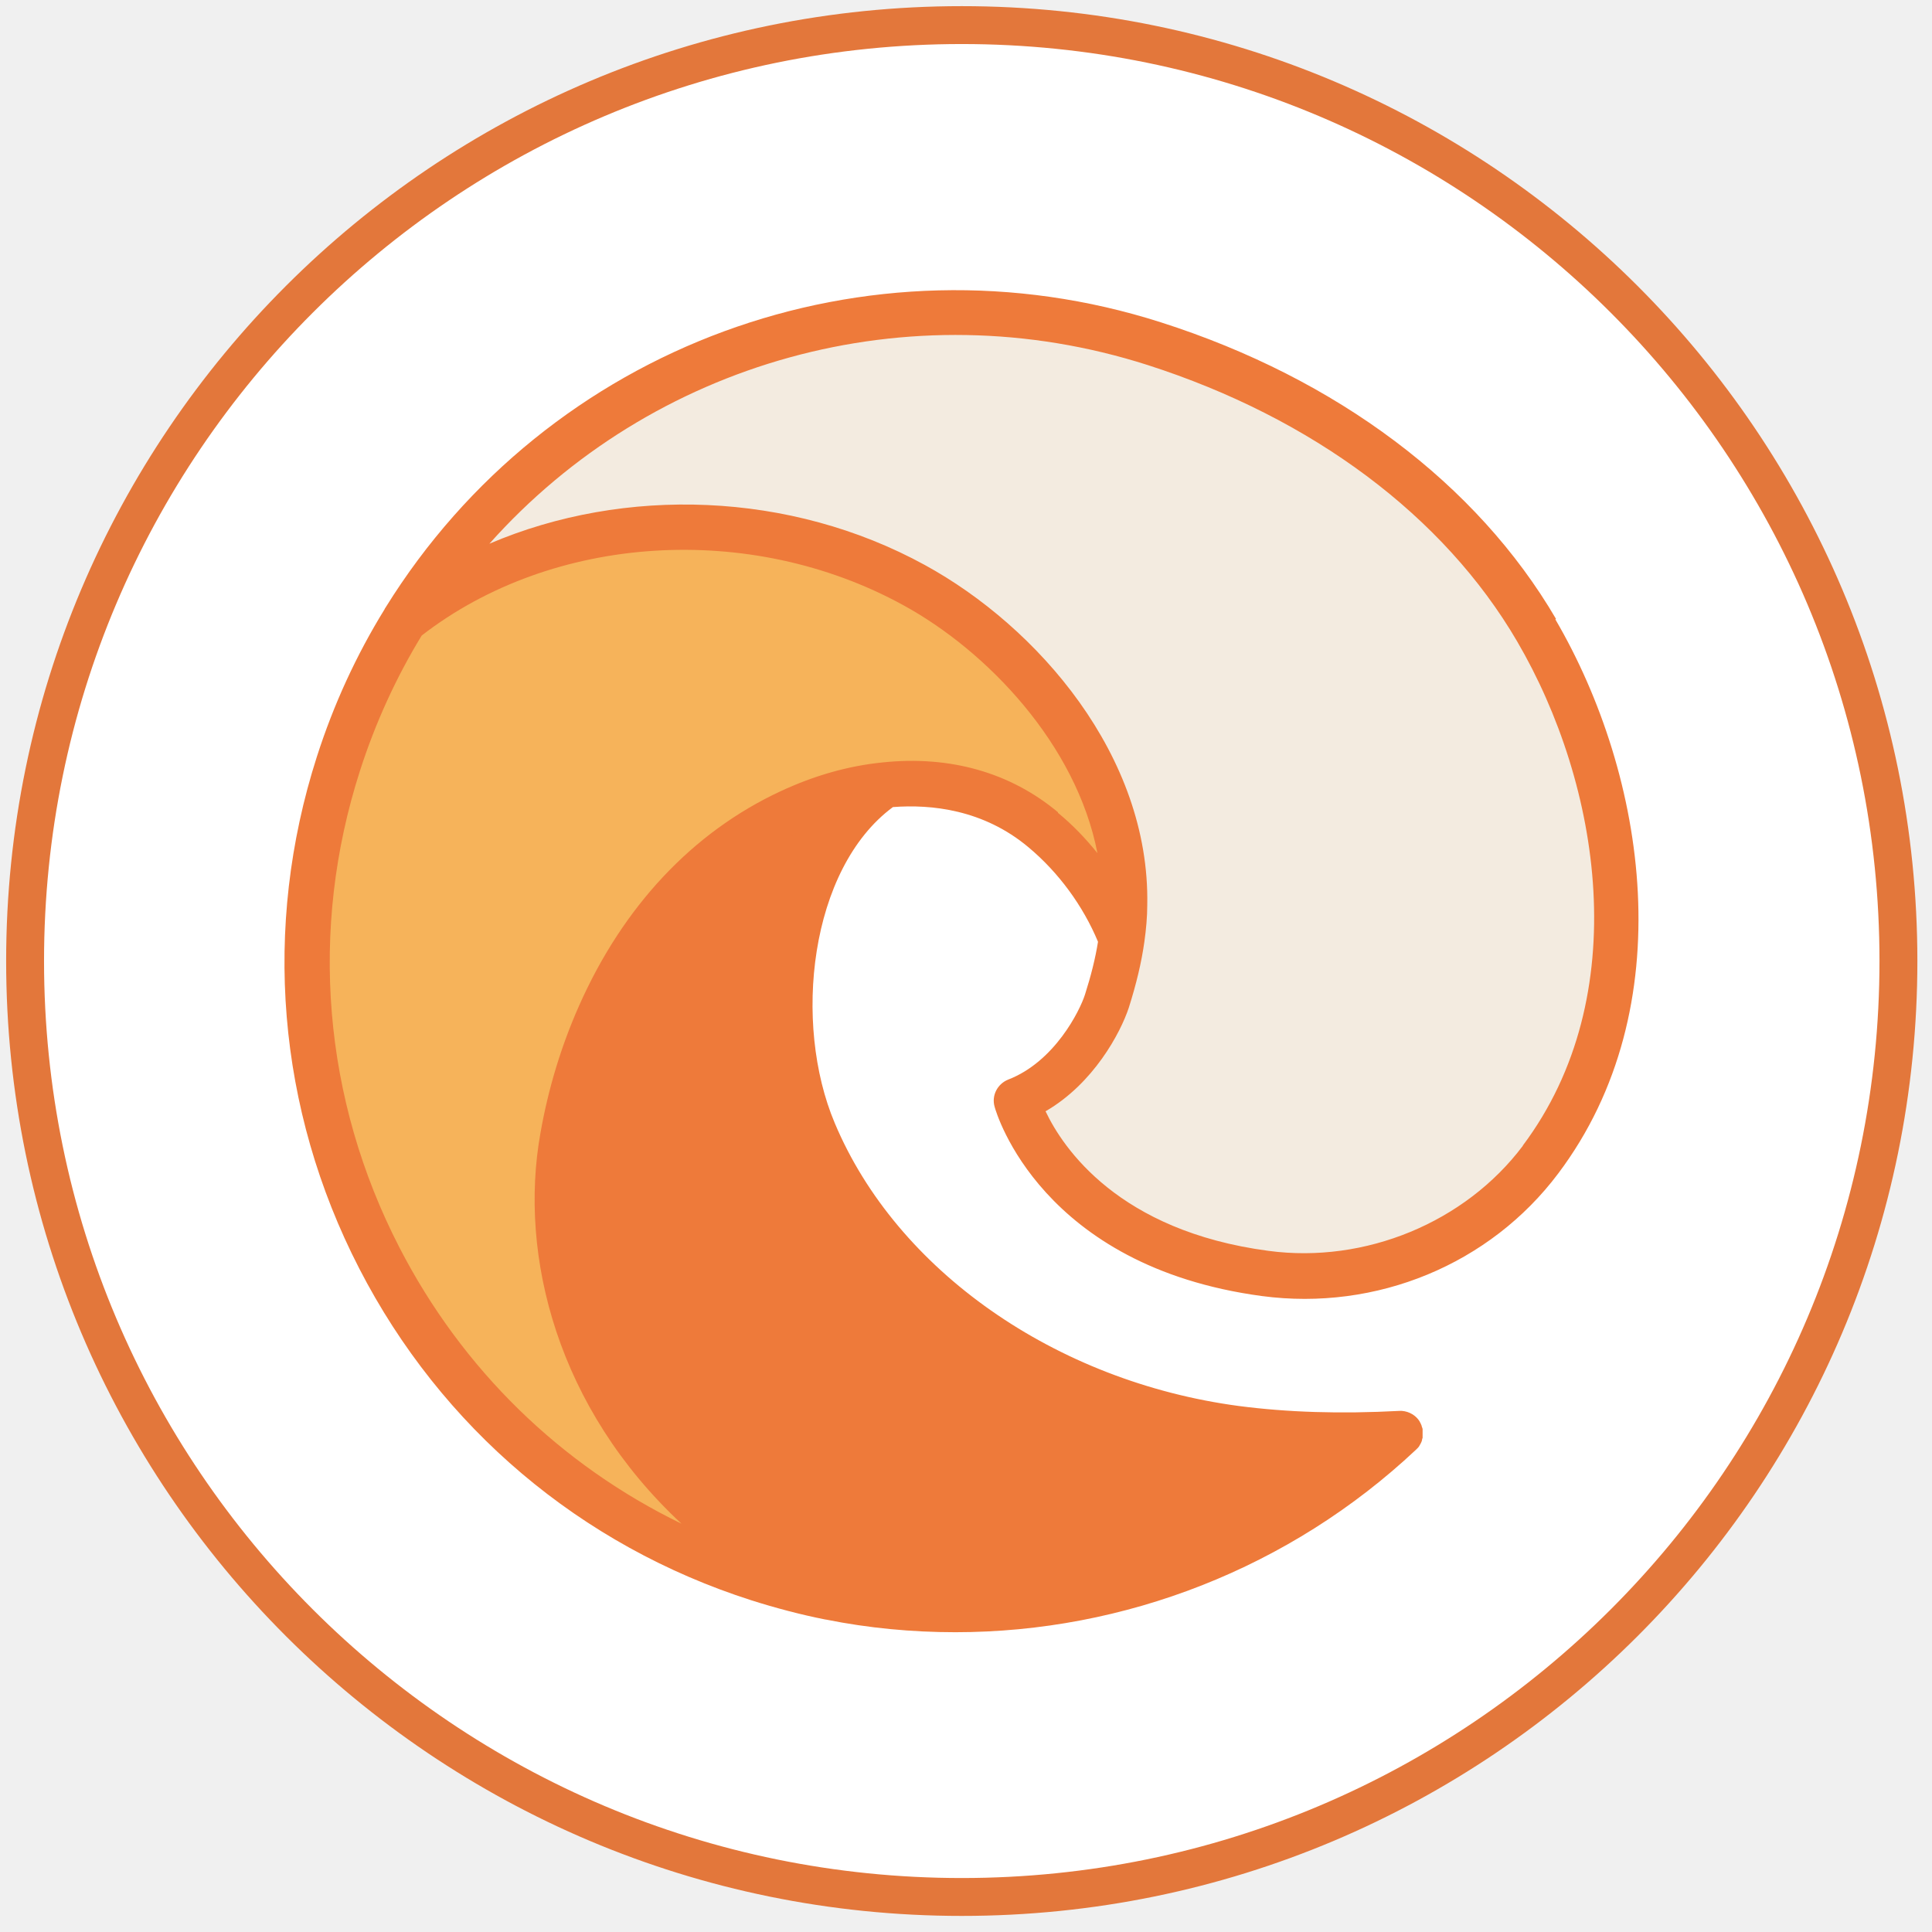
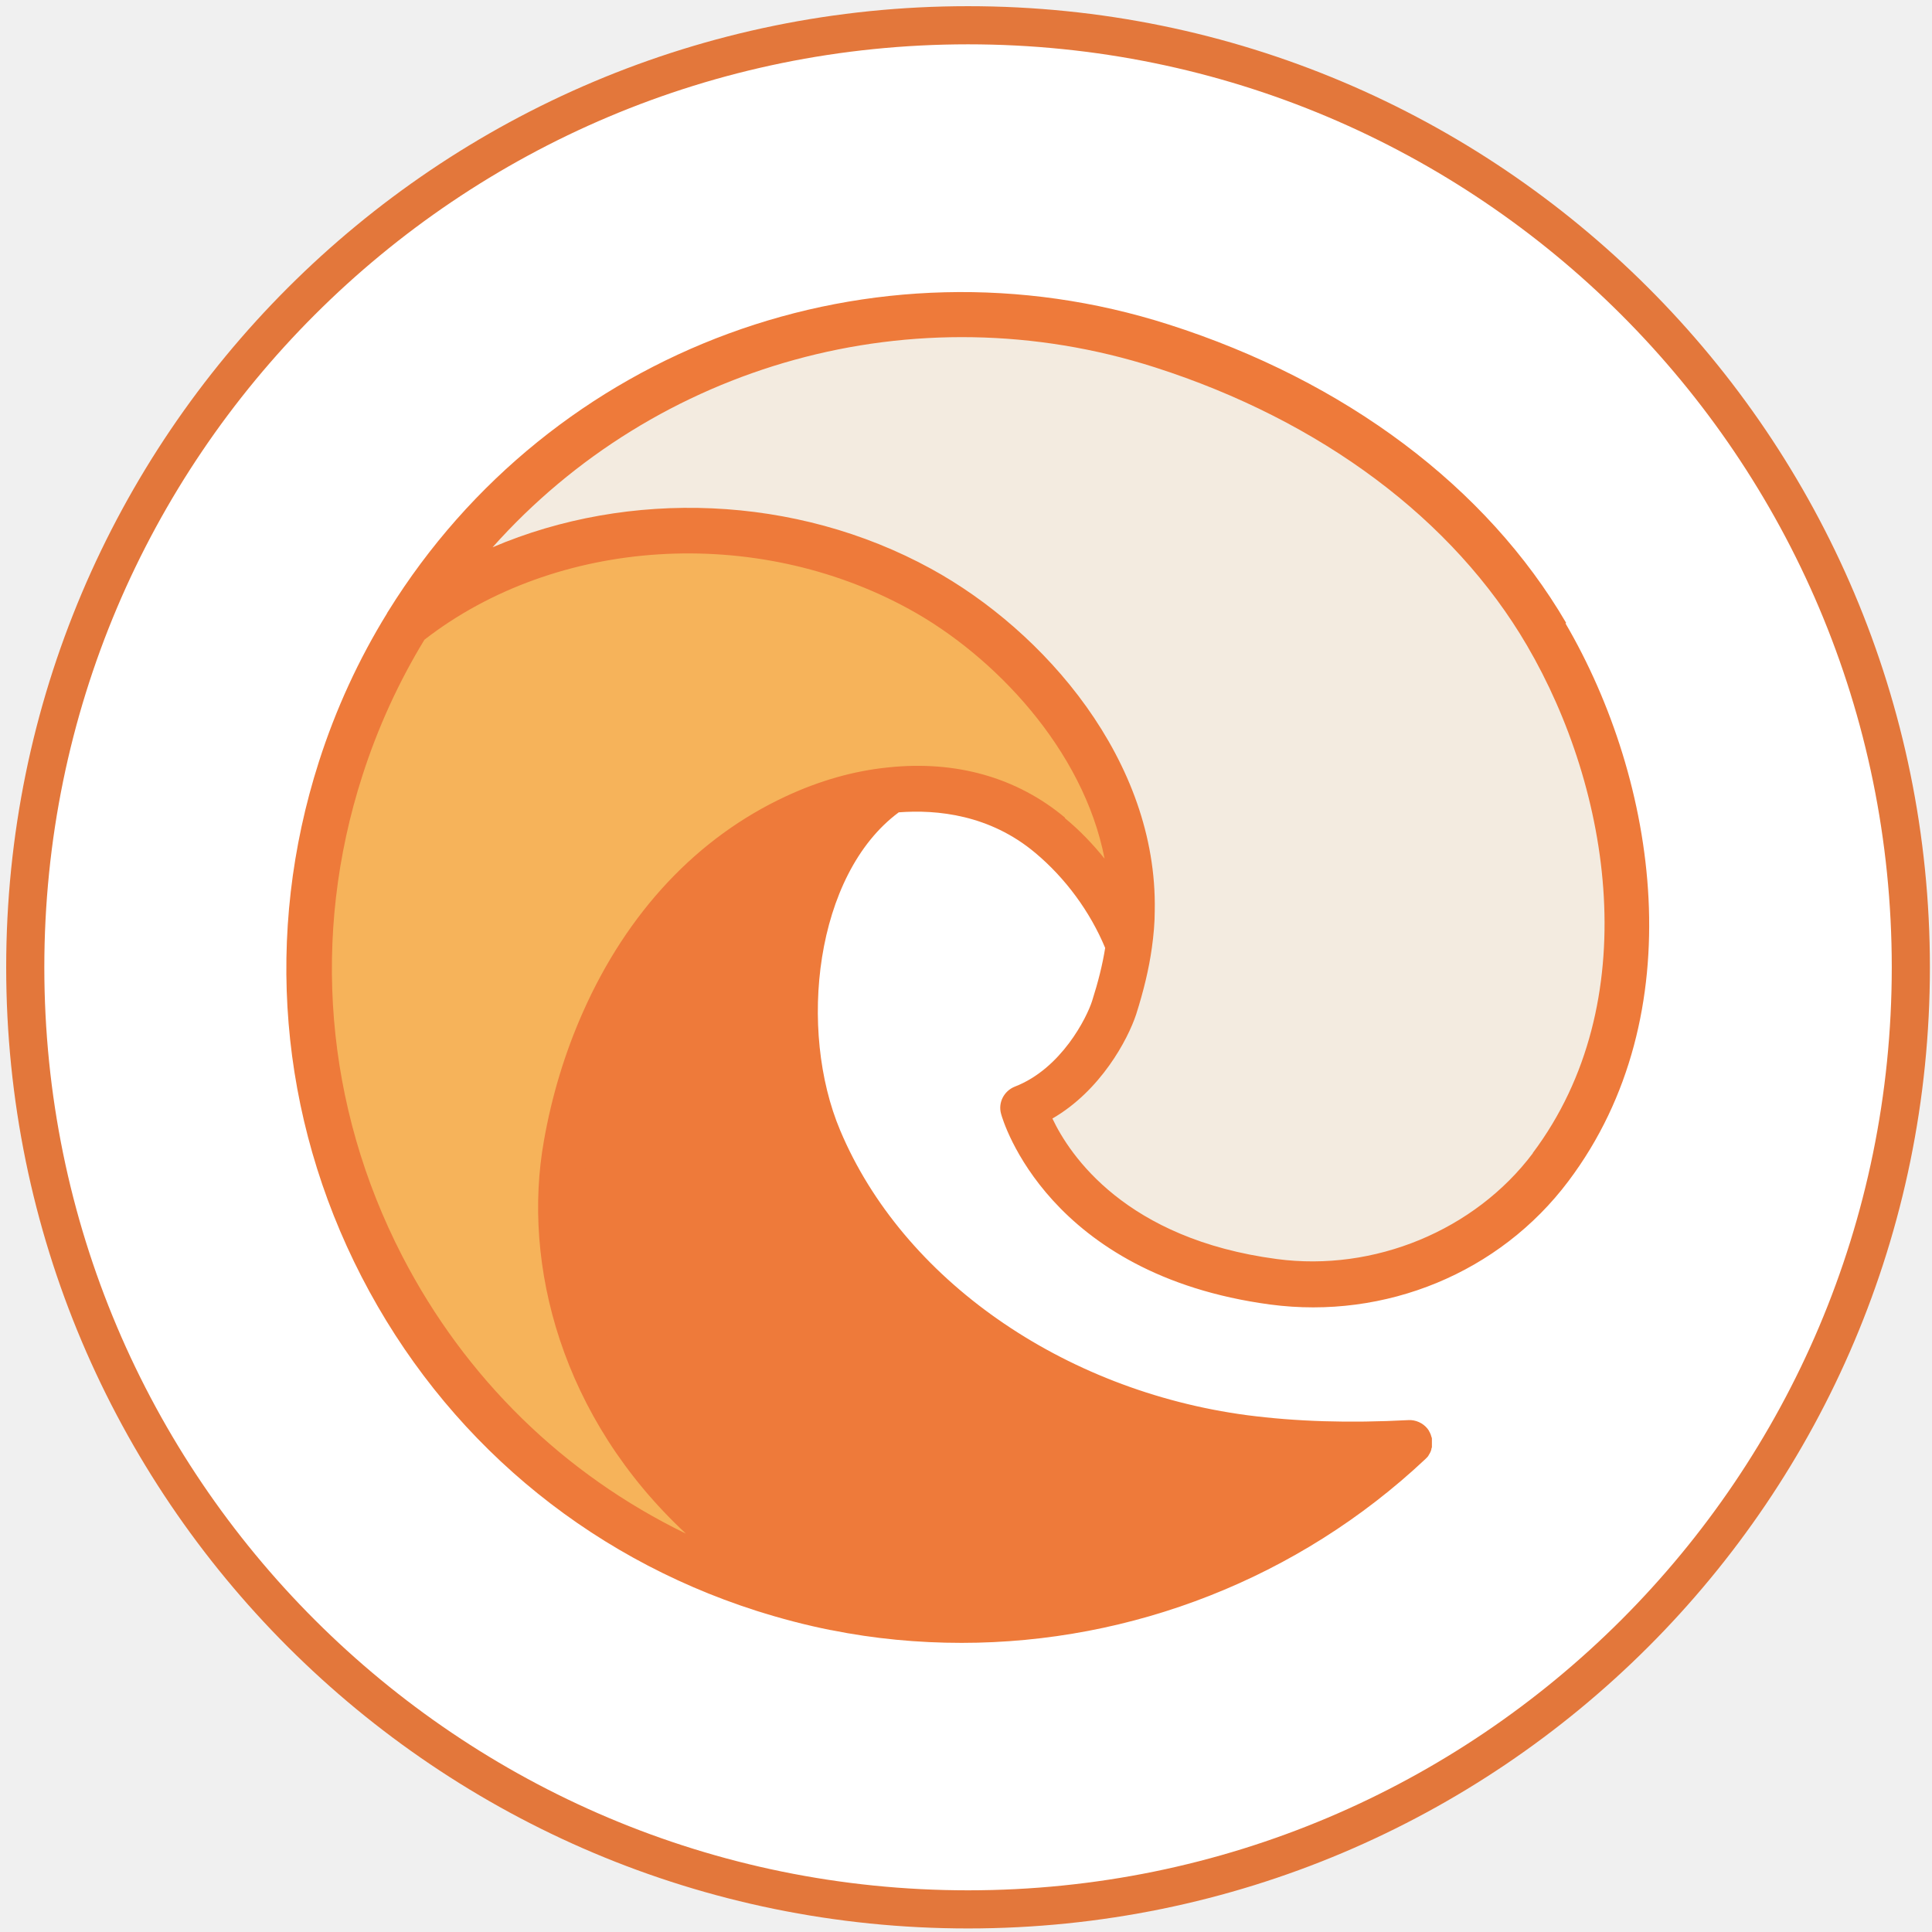
- <svg xmlns="http://www.w3.org/2000/svg" width="77" height="77" viewBox="0 0 77 77" fill="none">
-   <path d="M38.331 75.604C58.948 75.604 75.662 58.904 75.662 38.302C75.662 17.701 58.948 1 38.331 1C17.714 1 1 17.701 1 38.302C1 58.904 17.714 75.604 38.331 75.604Z" fill="white" stroke="#E3773B" stroke-width="1.51" stroke-miterlimit="10" />
-   <path d="M61.232 25.122C64.86 31.351 65.962 40.149 61.404 46.217C58.867 49.589 54.597 51.31 50.43 50.748C42.13 49.646 40.523 43.854 40.523 43.854C42.727 42.993 43.864 40.699 44.116 39.896C44.369 39.093 44.587 38.256 44.702 37.407C44.759 36.96 44.805 36.513 44.805 36.054C44.908 30.754 40.891 25.765 36.414 23.31C30.157 19.88 21.766 20.236 16.118 24.709C22.214 14.845 34.451 10.004 45.999 13.698C52.117 15.659 57.949 19.479 61.232 25.111V25.122Z" fill="#F3EBE0" />
-   <path d="M55.837 57.114C49.891 62.688 41.465 65.315 33.108 63.652C24.407 59.488 21.307 51.528 22.409 45.322C22.707 43.647 23.201 42.007 23.89 40.447C25.44 36.96 27.988 33.978 31.489 32.349C32.683 31.798 33.957 31.42 35.255 31.282C31.443 33.898 30.559 40.596 32.453 45.093C35.243 51.746 42.303 55.978 49.271 56.919C51.44 57.206 53.667 57.24 55.849 57.125L55.837 57.114Z" fill="#EE7A3A" />
-   <path d="M44.805 36.054C44.805 36.513 44.759 36.96 44.702 37.407C44.059 35.756 42.946 34.196 41.58 33.06C39.754 31.534 37.493 31.041 35.255 31.282C33.957 31.42 32.683 31.798 31.489 32.349C27.988 33.978 25.44 36.96 23.89 40.447C23.201 42.007 22.707 43.647 22.409 45.322C21.307 51.528 24.407 59.488 33.108 63.652C32.144 63.468 31.179 63.216 30.227 62.906C16.623 58.547 9.139 44.003 13.489 30.422C14.144 28.369 15.039 26.464 16.118 24.709C21.766 20.236 30.158 19.892 36.414 23.31C40.891 25.765 44.909 30.754 44.805 36.054Z" fill="#F6B35A" />
-   <path d="M62.013 24.664C58.867 19.284 53.277 15.086 46.275 12.849C34.554 9.098 21.846 13.767 15.372 24.205C15.349 24.228 15.338 24.262 15.326 24.285C14.201 26.109 13.294 28.082 12.629 30.158C10.447 36.96 11.044 44.198 14.316 50.553C17.588 56.907 23.132 61.599 29.939 63.778C30.915 64.088 31.914 64.352 32.901 64.547C32.901 64.547 32.901 64.547 32.913 64.547C34.623 64.891 36.356 65.052 38.078 65.052C44.817 65.052 51.417 62.493 56.434 57.779C56.445 57.768 56.457 57.756 56.468 57.745C56.48 57.733 56.503 57.71 56.514 57.699C56.537 57.676 56.56 57.642 56.572 57.619C56.583 57.596 56.595 57.573 56.606 57.561C56.617 57.527 56.641 57.504 56.652 57.469C56.652 57.447 56.675 57.424 56.675 57.389C56.675 57.366 56.686 57.332 56.698 57.309C56.698 57.275 56.698 57.252 56.698 57.217C56.698 57.194 56.698 57.16 56.698 57.137C56.698 57.125 56.698 57.114 56.698 57.091C56.698 57.068 56.698 57.056 56.698 57.034C56.698 57.011 56.698 56.988 56.698 56.965C56.698 56.93 56.675 56.885 56.663 56.85C56.663 56.839 56.663 56.827 56.652 56.804C56.629 56.758 56.617 56.712 56.583 56.666C56.583 56.666 56.583 56.666 56.583 56.655C56.434 56.414 56.17 56.254 55.871 56.231C55.871 56.231 55.848 56.231 55.837 56.231C55.814 56.231 55.803 56.231 55.779 56.231C53.403 56.357 51.314 56.288 49.374 56.036C42.062 55.061 35.736 50.633 33.269 44.76C31.593 40.791 32.258 34.632 35.587 32.166C37.103 32.051 39.192 32.257 40.994 33.771C42.188 34.769 43.164 36.1 43.761 37.534C43.657 38.188 43.485 38.876 43.244 39.633C43.037 40.287 42.027 42.317 40.179 43.028C39.754 43.2 39.513 43.659 39.639 44.106C39.708 44.37 41.499 50.472 50.292 51.654C54.861 52.262 59.384 50.392 62.105 46.767C67.075 40.16 65.629 30.915 61.99 24.687L62.013 24.664ZM31.627 45.437C34.336 51.883 41.212 56.735 49.144 57.802C50.465 57.974 51.842 58.066 53.312 58.077C47.675 62.402 40.409 64.157 33.383 62.792C25.015 58.731 22.283 51.184 23.293 45.483C23.58 43.854 24.05 42.282 24.705 40.814C26.277 37.258 28.757 34.609 31.857 33.163C32.063 33.06 32.281 32.98 32.499 32.9C30.226 36.421 30.054 41.743 31.615 45.448L31.627 45.437ZM42.165 32.372C40.271 30.789 37.86 30.101 35.163 30.388C33.797 30.525 32.442 30.915 31.11 31.535C27.609 33.163 24.831 36.123 23.075 40.092C22.363 41.697 21.846 43.407 21.537 45.173C20.664 50.059 22.225 56.139 27.161 60.727C22.34 58.387 18.426 54.579 15.923 49.727C12.87 43.808 12.307 37.052 14.35 30.709C14.959 28.816 15.785 27.004 16.807 25.329C22.03 21.28 29.893 20.775 35.989 24.113C39.352 25.948 42.9 29.676 43.738 34.001C43.267 33.416 42.739 32.865 42.165 32.395V32.372ZM60.693 45.666C58.397 48.718 54.413 50.369 50.556 49.853C44.576 49.062 42.36 45.747 41.671 44.29C43.577 43.189 44.656 41.17 44.989 40.16C45.287 39.22 45.494 38.36 45.609 37.534C45.678 37.041 45.724 36.547 45.724 36.066C45.838 30.124 41.35 24.974 36.861 22.519C31.501 19.582 24.9 19.364 19.505 21.67C25.968 14.421 36.196 11.496 45.735 14.547C52.313 16.657 57.547 20.569 60.463 25.558C63.804 31.271 65.158 39.702 60.693 45.655V45.666Z" fill="#EE7A3A" />
+ <svg xmlns="http://www.w3.org/2000/svg" width="153" height="153" viewBox="0 0 153 153" fill="none">
+   <path d="M76.662 151.209C117.897 151.209 151.324 117.807 151.324 76.604C151.324 35.401 117.897 2 76.662 2C35.427 2 2 35.401 2 76.604C2 117.807 35.427 151.209 76.662 151.209Z" fill="white" stroke="#E3773B" stroke-width="3.02" stroke-miterlimit="10" />
+   <path d="M122.466 50.245C129.721 62.702 131.925 80.298 122.811 92.434C117.737 99.179 109.196 102.62 100.862 101.496C84.263 99.293 81.049 87.708 81.049 87.708C85.457 85.987 87.73 81.399 88.235 79.793C88.74 78.188 89.176 76.513 89.406 74.815C89.52 73.921 89.612 73.026 89.612 72.108C89.819 61.509 81.783 51.53 72.829 46.621C60.317 39.761 43.534 40.472 32.238 49.419C44.429 29.69 68.903 20.009 92 27.396C104.237 31.319 115.9 38.958 122.466 50.222V50.245Z" fill="#F3EBE0" />
+   <path d="M111.674 114.227C99.781 125.377 82.93 130.63 66.216 127.304C48.813 118.976 42.614 103.055 44.818 90.644C45.415 87.295 46.402 84.014 47.78 80.894C50.879 73.92 55.976 67.955 62.978 64.698C65.366 63.596 67.915 62.84 70.509 62.564C62.887 67.795 61.119 81.192 64.907 90.185C70.486 103.491 84.606 111.956 98.542 113.837C102.881 114.411 107.335 114.48 111.697 114.25L111.674 114.227Z" fill="#EE7A3A" />
+   <path d="M89.611 72.108C89.611 73.025 89.519 73.92 89.404 74.815C88.118 71.511 85.891 68.391 83.159 66.12C79.509 63.069 74.986 62.083 70.509 62.564C67.915 62.84 65.366 63.597 62.978 64.698C55.976 67.956 50.879 73.92 47.78 80.894C46.402 84.014 45.415 87.295 44.818 90.644C42.614 103.055 48.813 118.976 66.216 127.304C64.287 126.937 62.359 126.432 60.453 125.813C33.247 117.095 18.278 88.006 26.979 60.844C28.288 56.737 30.078 52.929 32.237 49.419C43.532 40.472 60.315 39.784 72.828 46.62C81.782 51.53 89.817 61.509 89.611 72.108Z" fill="#F6B35A" />
+   <path d="M124.026 49.327C117.735 38.568 106.554 30.172 92.549 25.698C69.108 18.196 43.693 27.533 30.744 48.41C30.698 48.456 30.675 48.524 30.652 48.57C28.402 52.218 26.589 56.164 25.257 60.316C20.895 73.92 22.089 88.396 28.632 101.105C35.175 113.815 46.264 123.197 59.879 127.556C61.83 128.176 63.828 128.703 65.802 129.093C65.802 129.093 65.802 129.093 65.825 129.093C69.246 129.782 72.713 130.103 76.157 130.103C89.633 130.103 102.835 124.987 112.868 115.558C112.891 115.535 112.914 115.512 112.937 115.489C112.96 115.466 113.005 115.42 113.028 115.398C113.074 115.352 113.12 115.283 113.143 115.237C113.166 115.191 113.189 115.145 113.212 115.122C113.235 115.053 113.281 115.008 113.304 114.939C113.304 114.893 113.35 114.847 113.35 114.778C113.35 114.732 113.373 114.663 113.396 114.617C113.396 114.549 113.396 114.503 113.396 114.434C113.396 114.388 113.396 114.319 113.396 114.273C113.396 114.25 113.396 114.228 113.396 114.182C113.396 114.136 113.396 114.113 113.396 114.067C113.396 114.021 113.396 113.975 113.396 113.929C113.396 113.86 113.35 113.769 113.327 113.7C113.327 113.677 113.327 113.654 113.304 113.608C113.258 113.516 113.235 113.425 113.166 113.333C113.166 113.333 113.166 113.333 113.166 113.31C112.868 112.828 112.34 112.507 111.743 112.461C111.743 112.461 111.697 112.461 111.674 112.461C111.628 112.461 111.605 112.461 111.559 112.461C106.807 112.713 102.628 112.576 98.748 112.071C84.123 110.121 71.473 101.266 66.537 89.52C63.185 81.582 64.516 69.263 71.175 64.331C74.205 64.101 78.384 64.514 81.988 67.543C84.376 69.538 86.327 72.2 87.521 75.067C87.315 76.375 86.97 77.751 86.488 79.265C86.075 80.573 84.054 84.634 80.358 86.056C79.509 86.4 79.026 87.318 79.279 88.212C79.417 88.74 82.998 100.945 100.585 103.308C109.722 104.523 118.768 100.784 124.209 93.535C134.15 80.321 131.258 61.83 123.98 49.373L124.026 49.327ZM63.254 90.874C68.672 103.766 82.424 113.47 98.289 115.604C100.929 115.948 103.684 116.132 106.623 116.155C95.35 124.803 80.817 128.313 66.766 125.583C50.03 117.462 44.565 102.367 46.586 90.965C47.16 87.708 48.101 84.565 49.41 81.628C52.555 74.517 57.514 69.217 63.713 66.327C64.126 66.12 64.562 65.96 64.999 65.799C60.453 72.842 60.108 83.487 63.231 90.897L63.254 90.874ZM84.33 64.744C80.542 61.578 75.72 60.201 70.325 60.775C67.593 61.05 64.884 61.83 62.221 63.069C55.218 66.327 49.662 72.245 46.15 80.183C44.726 83.395 43.693 86.813 43.073 90.346C41.328 100.119 44.451 112.278 54.323 121.454C44.68 116.774 36.851 109.158 31.846 99.454C25.739 87.616 24.614 74.104 28.701 61.417C29.918 57.632 31.571 54.007 33.614 50.658C44.06 42.56 59.787 41.55 71.978 48.226C78.705 51.897 85.799 59.353 87.475 68.001C86.534 66.831 85.478 65.73 84.33 64.79V64.744ZM121.385 91.332C116.794 97.435 108.827 100.738 101.113 99.706C89.151 98.123 84.72 91.493 83.343 88.579C87.154 86.377 89.312 82.34 89.978 80.321C90.575 78.439 90.988 76.719 91.218 75.067C91.355 74.081 91.447 73.094 91.447 72.131C91.677 60.247 82.7 49.947 73.723 45.037C63.001 39.164 49.8 38.729 39.009 43.34C51.935 28.841 72.391 22.991 91.47 29.093C104.626 33.314 115.095 41.137 120.926 51.117C127.607 62.541 130.316 79.403 121.385 91.309V91.332Z" fill="#EE7A3A" />
</svg>
